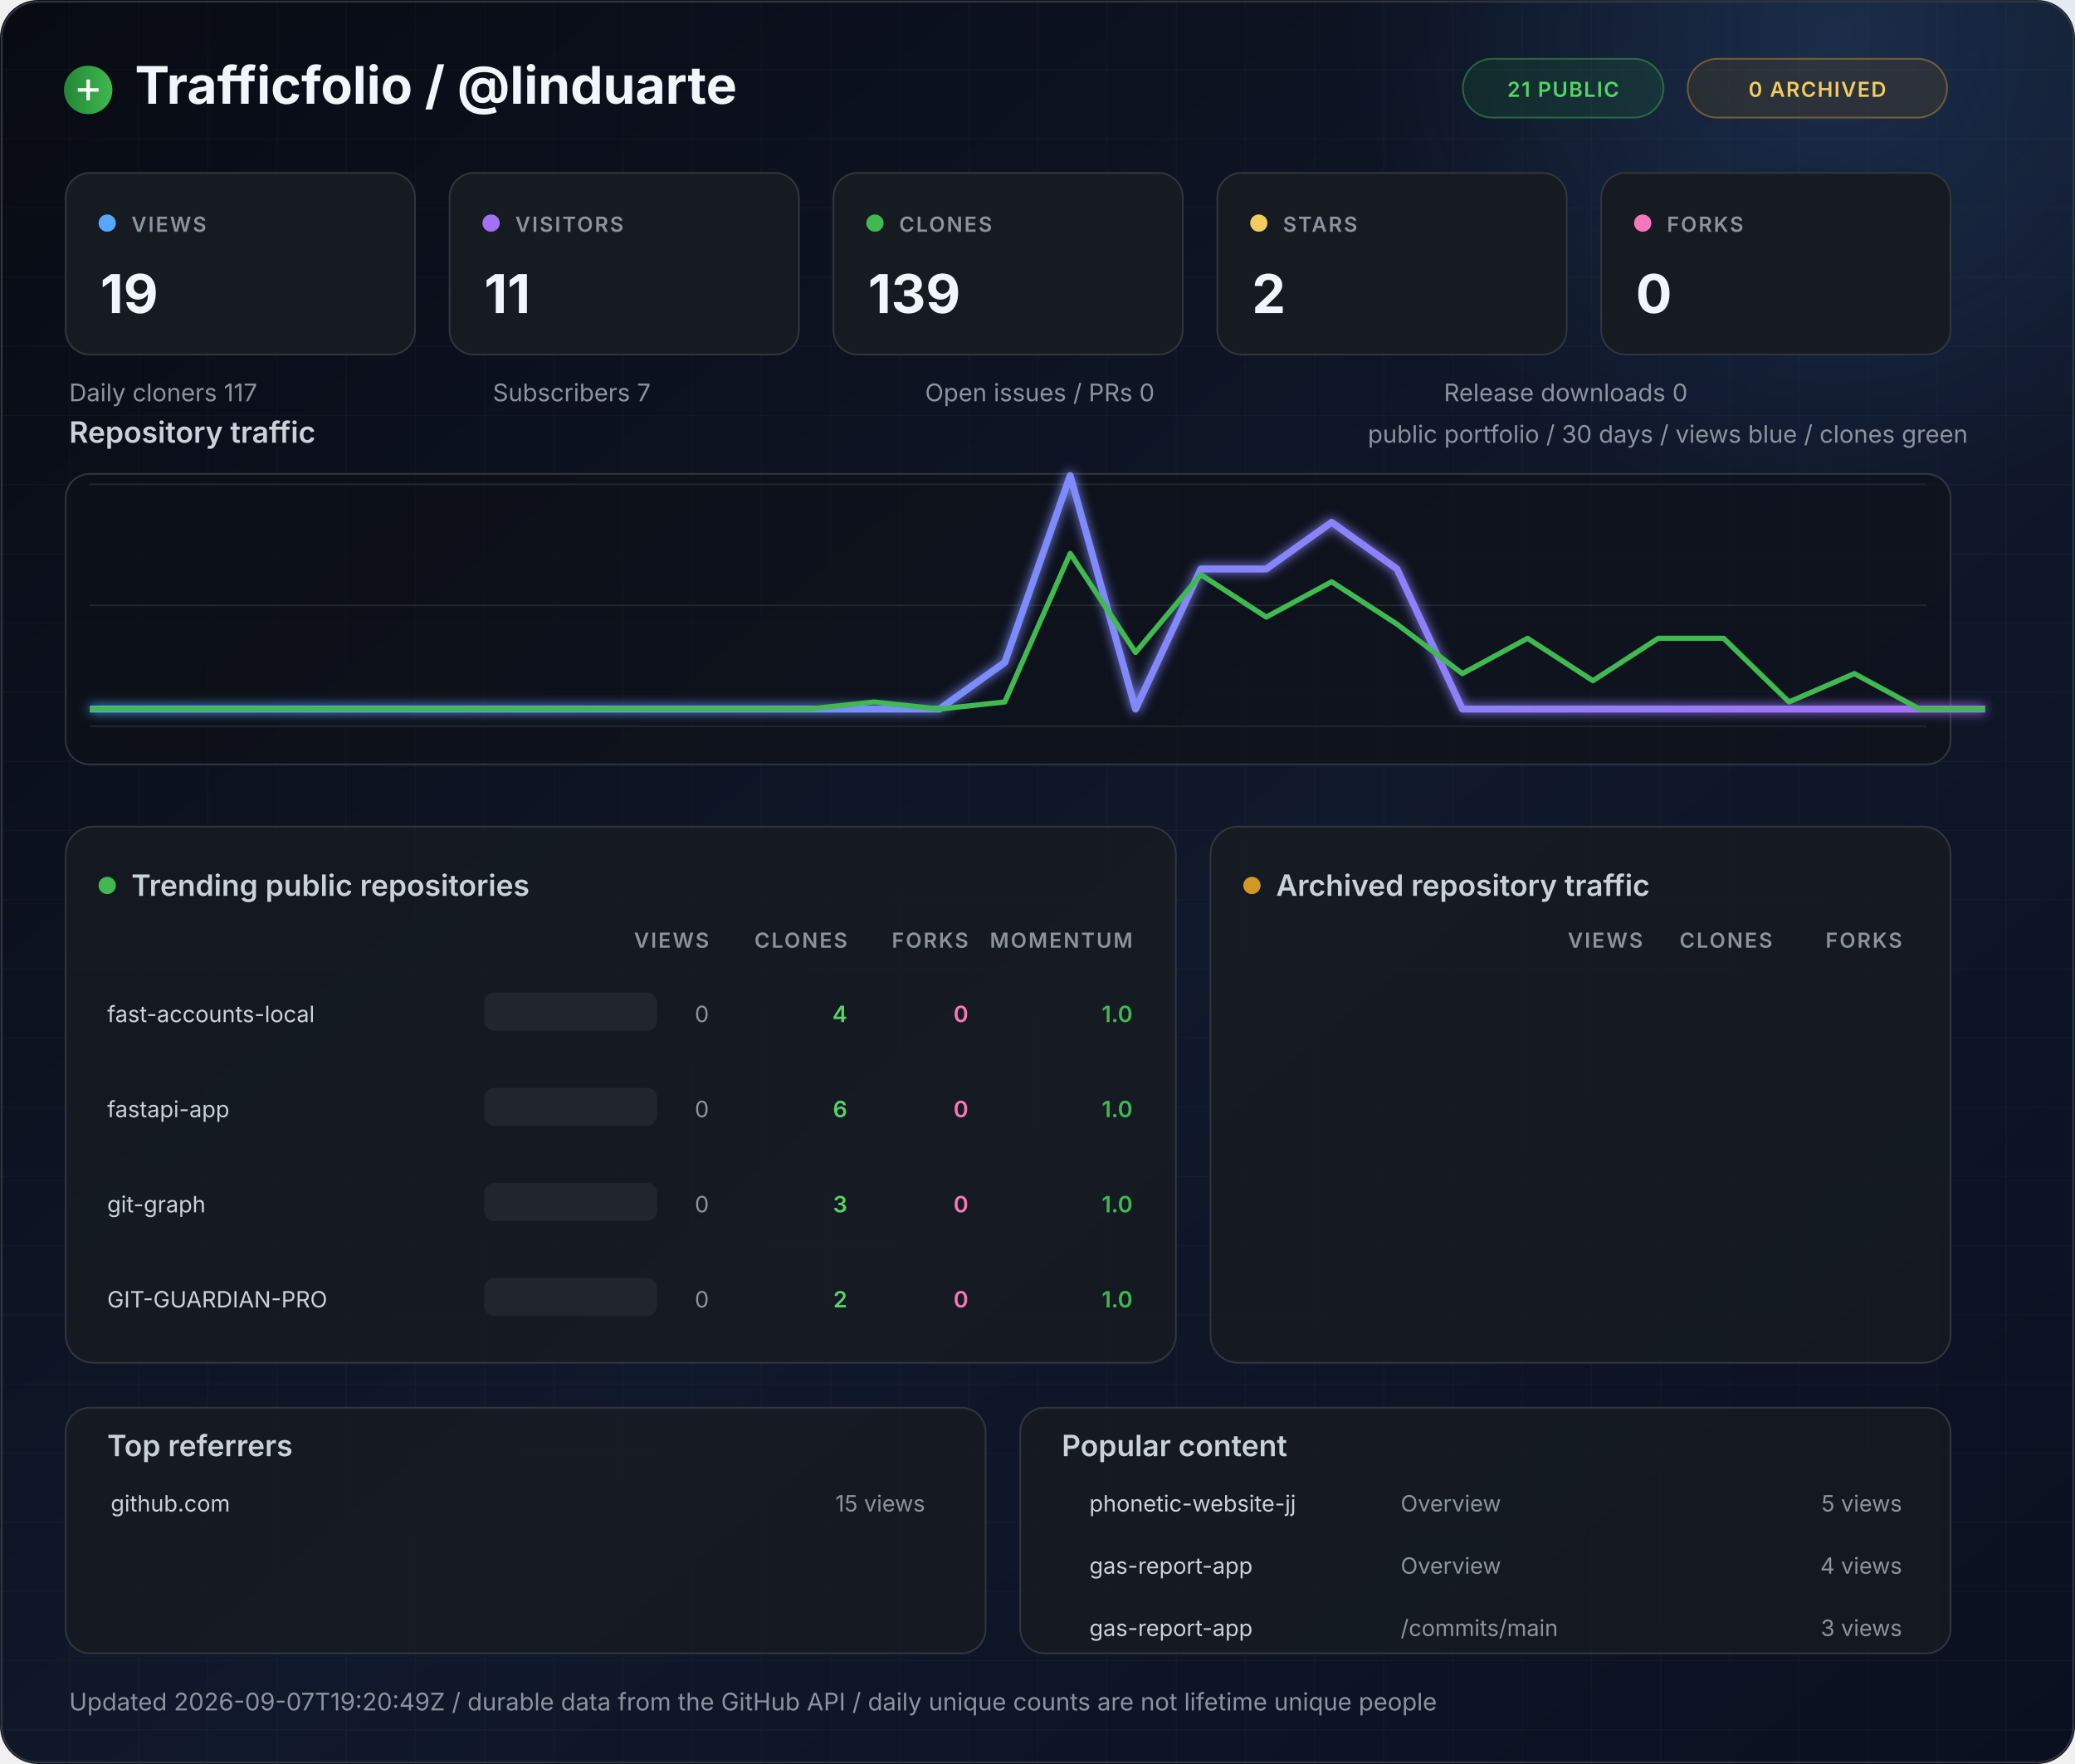
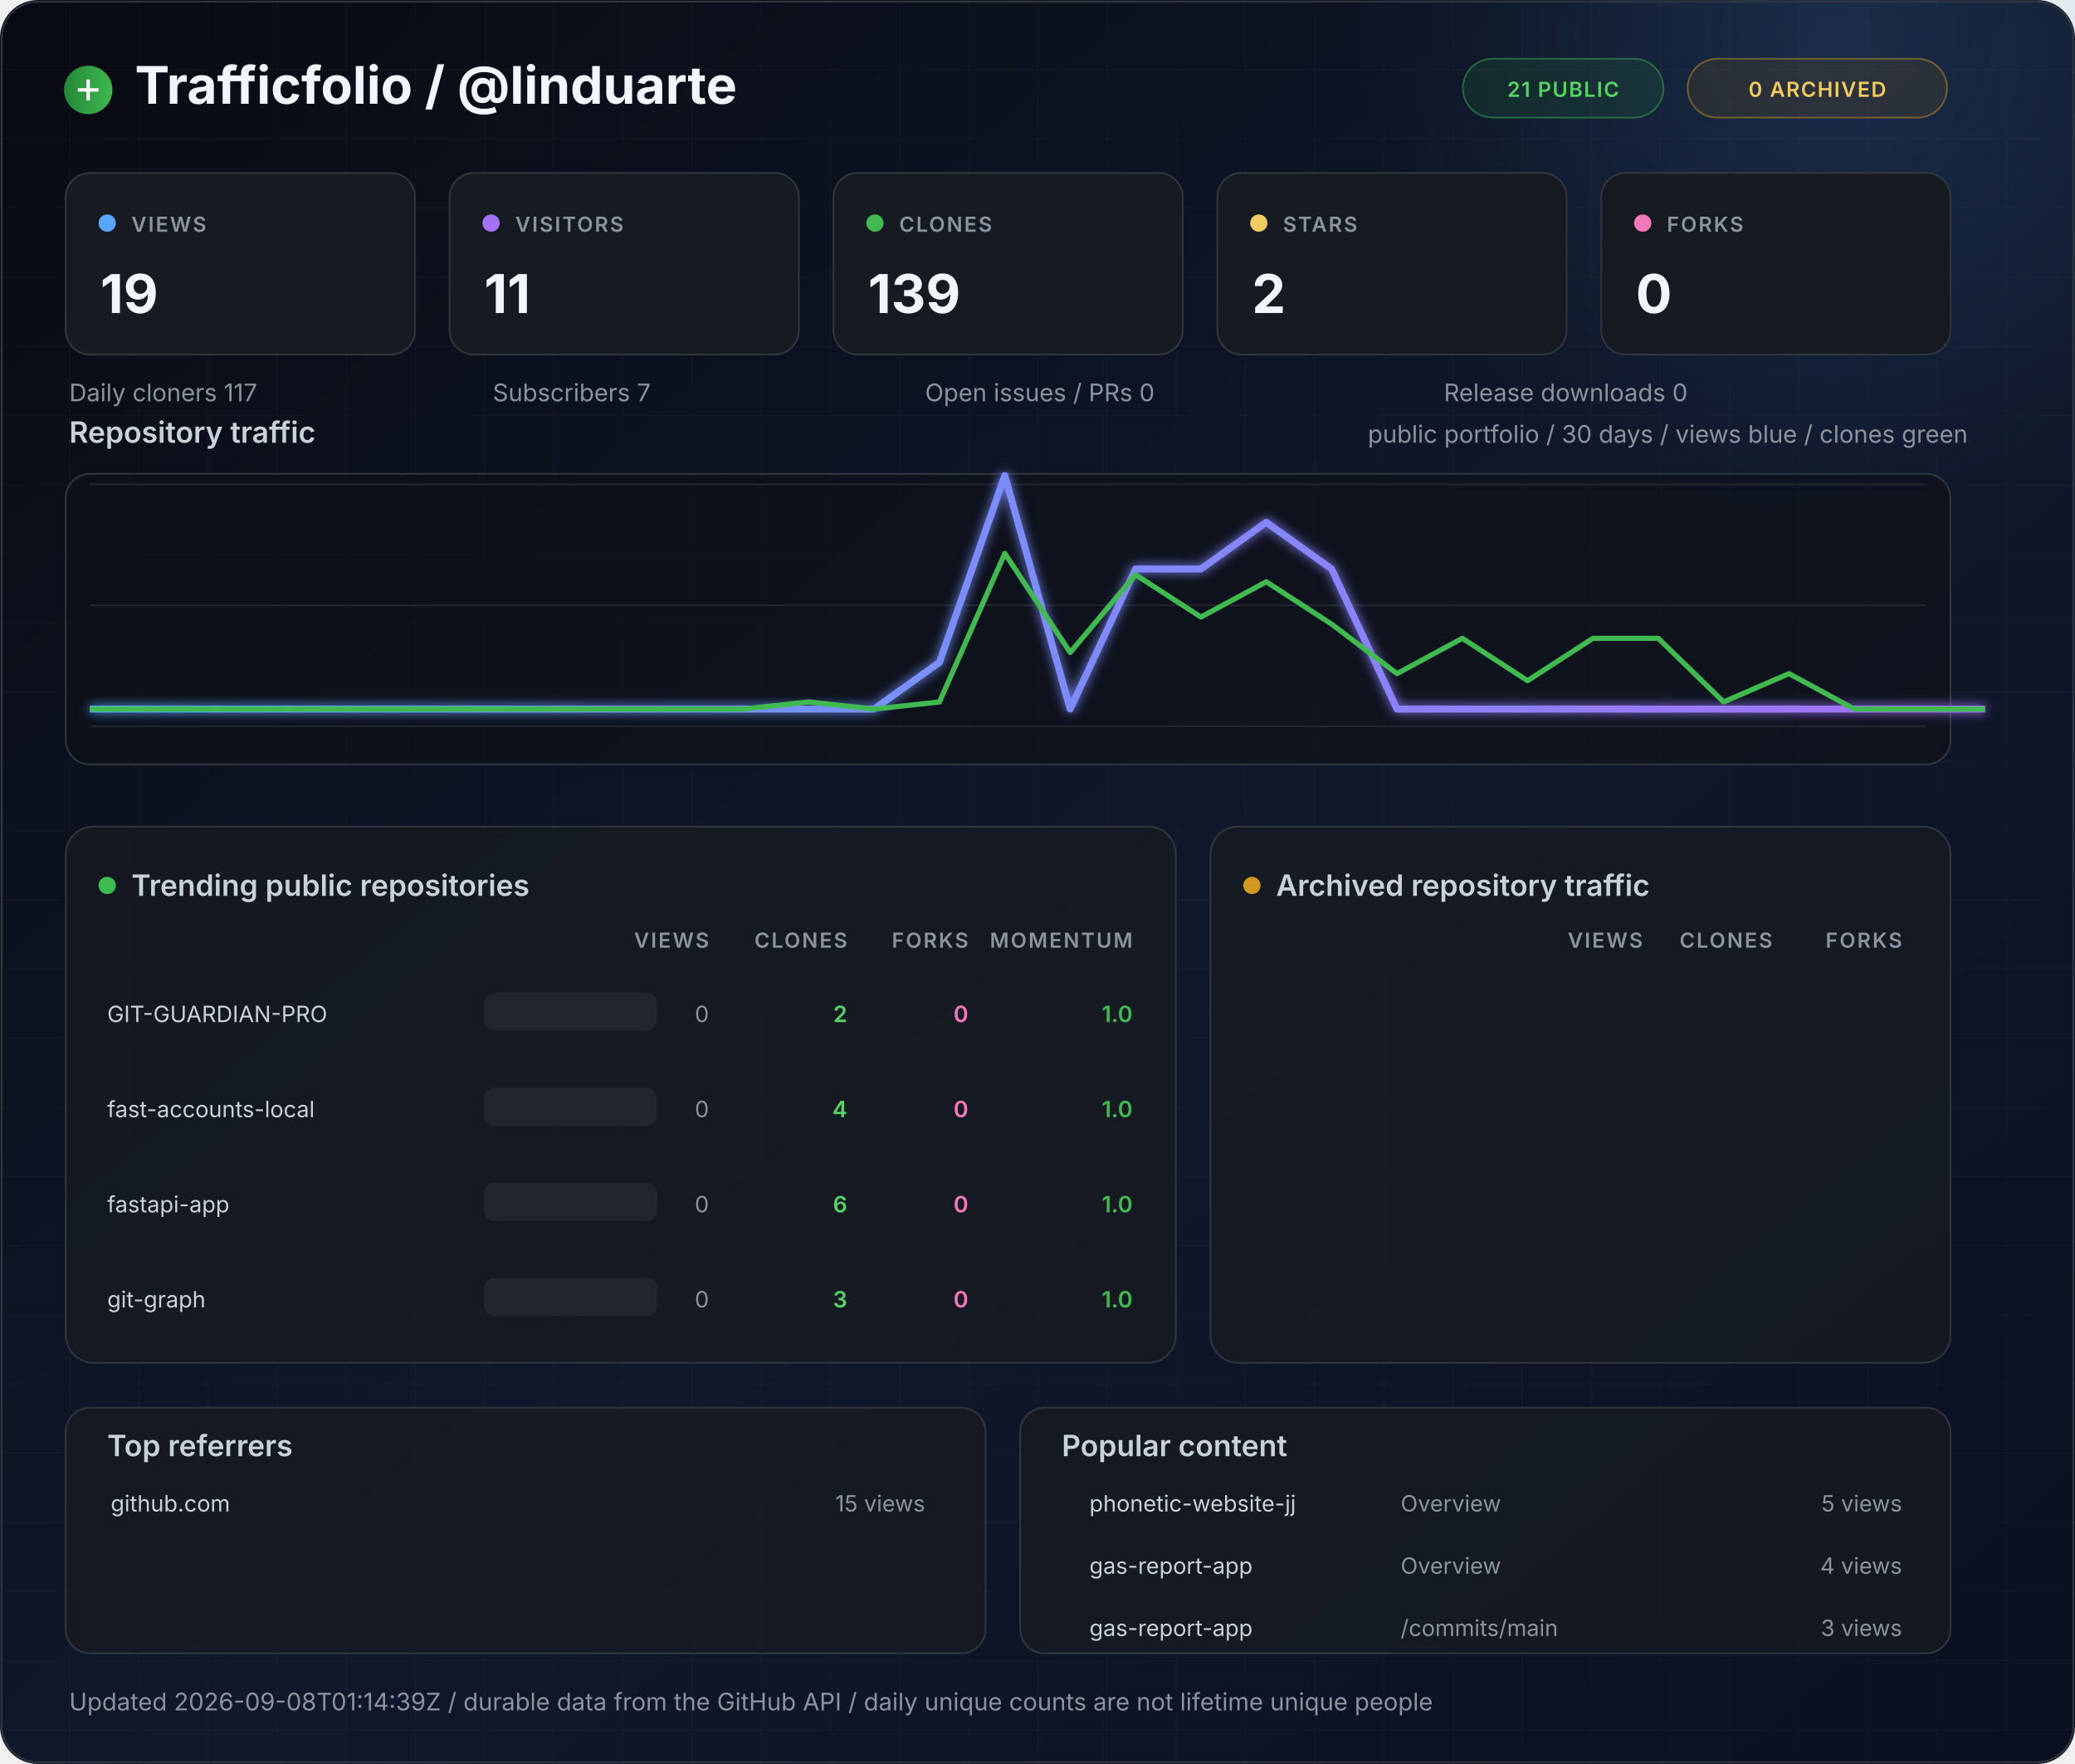
<svg xmlns="http://www.w3.org/2000/svg" width="1200" height="1020" viewBox="0 0 1200 1020" role="img" aria-label="Trafficfolio GitHub analytics dashboard for linduarte">
  <defs>
    <linearGradient id="bg" x1="0" y1="0" x2="1" y2="1">
      <stop stop-color="#080b13" />
      <stop offset=".55" stop-color="#10182b" />
      <stop offset="1" stop-color="#0b1020" />
    </linearGradient>
    <linearGradient id="line" x1="0" y1="0" x2="1" y2="0">
      <stop stop-color="#58a6ff" />
      <stop offset="1" stop-color="#a371f7" />
    </linearGradient>
    <linearGradient id="bar" x1="0" y1="0" x2="1" y2="0">
      <stop stop-color="#238636" />
      <stop offset="1" stop-color="#3fb950" />
    </linearGradient>
    <linearGradient id="archiveBar" x1="0" y1="0" x2="1" y2="0">
      <stop stop-color="#9e6a03" />
      <stop offset="1" stop-color="#f2cc60" />
    </linearGradient>
    <radialGradient id="ambient">
      <stop stop-color="#58a6ff" stop-opacity=".16" />
      <stop offset="1" stop-color="#58a6ff" stop-opacity="0" />
    </radialGradient>
    <pattern id="grid" width="40" height="40" patternUnits="userSpaceOnUse">
      <path d="M40 0H0V40" fill="none" stroke="#ffffff" stroke-opacity=".025" />
    </pattern>
    <filter id="glow">
      <feGaussianBlur stdDeviation="3" result="b" />
      <feMerge>
        <feMergeNode in="b" />
        <feMergeNode in="SourceGraphic" />
      </feMerge>
    </filter>
    <style>
    .title{font:750 30px -apple-system,BlinkMacSystemFont,"Segoe UI",sans-serif;fill:#f0f6fc}
    .subtitle{font:14px -apple-system,BlinkMacSystemFont,"Segoe UI",sans-serif;fill:#8b949e}
    .label{font:600 12px -apple-system,BlinkMacSystemFont,"Segoe UI",sans-serif;fill:#8b949e;letter-spacing:1px}
    .metric{font:700 31px -apple-system,BlinkMacSystemFont,"Segoe UI",sans-serif;fill:#f0f6fc}
    .section{font:600 17px -apple-system,BlinkMacSystemFont,"Segoe UI",sans-serif;fill:#c9d1d9}
    .repo,.value,.trend,.archive,.clone,.fork{font:13px -apple-system,BlinkMacSystemFont,"Segoe UI",sans-serif;fill:#c9d1d9}
    .value{fill:#8b949e} .trend{fill:#3fb950;font-weight:600} .archive{fill:#d29922}
    .clone{fill:#56d364;font-weight:600} .fork{fill:#f778ba;font-weight:600}
    .pill{font:600 12px -apple-system,BlinkMacSystemFont,"Segoe UI",sans-serif;letter-spacing:.7px}
  </style>
  </defs>
  <rect width="1200" height="1020" rx="22" fill="url(#bg)" />
  <rect width="1200" height="1020" rx="22" fill="url(#grid)" />
  <circle cx="1060" cy="20" r="280" fill="url(#ambient)" />
  <rect x="1" y="1" width="1198" height="1018" rx="21" fill="none" stroke="#30363d" />
  <circle cx="51" cy="52" r="14" fill="url(#bar)" />
  <path d="M45 52h12M51 46v12" stroke="#fff" stroke-width="2" />
  <text x="78" y="60" class="title">Trafficfolio / @linduarte</text>
  <rect x="846" y="34" width="116" height="34" rx="17" fill="#238636" fill-opacity=".16" stroke="#3fb950" stroke-opacity=".45" />
  <text x="904" y="56" text-anchor="middle" class="pill" fill="#56d364">21 PUBLIC</text>
  <rect x="976" y="34" width="150" height="34" rx="17" fill="#9e6a03" fill-opacity=".14" stroke="#d29922" stroke-opacity=".45" />
  <text x="1051" y="56" text-anchor="middle" class="pill" fill="#f2cc60">0 ARCHIVED</text>
  <rect x="38" y="100" width="202" height="105" rx="14" fill="#161b22" stroke="#30363d" />
  <circle cx="62" cy="129" r="5" fill="#58a6ff" />
  <text x="76" y="134" class="label">VIEWS</text>
  <text x="58" y="181" class="metric">19</text>
  <rect x="260" y="100" width="202" height="105" rx="14" fill="#161b22" stroke="#30363d" />
  <circle cx="284" cy="129" r="5" fill="#a371f7" />
  <text x="298" y="134" class="label">VISITORS</text>
  <text x="280" y="181" class="metric">11</text>
  <rect x="482" y="100" width="202" height="105" rx="14" fill="#161b22" stroke="#30363d" />
  <circle cx="506" cy="129" r="5" fill="#3fb950" />
  <text x="520" y="134" class="label">CLONES</text>
  <text x="502" y="181" class="metric">139</text>
  <rect x="704" y="100" width="202" height="105" rx="14" fill="#161b22" stroke="#30363d" />
  <circle cx="728" cy="129" r="5" fill="#f2cc60" />
  <text x="742" y="134" class="label">STARS</text>
  <text x="724" y="181" class="metric">2</text>
  <rect x="926" y="100" width="202" height="105" rx="14" fill="#161b22" stroke="#30363d" />
  <circle cx="950" cy="129" r="5" fill="#f778ba" />
  <text x="964" y="134" class="label">FORKS</text>
  <text x="946" y="181" class="metric">0</text>
  <text x="40" y="232" class="subtitle">Daily cloners 117</text>
  <text x="285" y="232" class="subtitle">Subscribers 7</text>
  <text x="535" y="232" class="subtitle">Open issues / PRs 0</text>
  <text x="835" y="232" class="subtitle">Release downloads 0</text>
  <text x="40" y="256" class="section">Repository traffic</text>
  <text x="1138" y="256" text-anchor="end" class="subtitle">public portfolio / 30 days / views blue / clones green</text>
  <rect x="38" y="274" width="1090" height="168" rx="14" fill="#0d1117" fill-opacity=".62" stroke="#30363d" />
  <line x1="52" y1="420" x2="1114" y2="420" stroke="#21262d" />
  <line x1="52" y1="350" x2="1114" y2="350" stroke="#21262d" />
  <line x1="52" y1="280" x2="1114" y2="280" stroke="#21262d" />
-   <polyline points="52.0,410.0 89.8,410.0 127.6,410.0 165.4,410.0 203.2,410.0 241.0,410.0 278.8,410.0 316.6,410.0 354.3,410.0 392.1,410.0 429.9,410.0 467.7,410.0 505.5,410.0 543.3,410.0 581.1,383.0 618.9,275.0 656.7,410.0 694.5,329.0 732.3,329.0 770.1,302.0 807.9,329.0 845.7,410.0 883.4,410.0 921.2,410.0 959.0,410.0 996.8,410.0 1034.6,410.0 1072.4,410.0 1110.2,410.0 1148.0,410.0" fill="none" stroke="url(#line)" stroke-width="4" stroke-linejoin="round" filter="url(#glow)" />
-   <polyline points="52.0,410.0 89.8,410.0 127.6,410.0 165.4,410.0 203.2,410.0 241.0,410.0 278.8,410.0 316.6,410.0 354.3,410.0 392.1,410.0 429.9,410.0 467.7,410.0 505.5,405.9 543.3,410.0 581.1,405.9 618.9,320.0 656.7,377.3 694.5,332.3 732.3,356.8 770.1,336.4 807.9,360.9 845.7,389.5 883.4,369.1 921.2,393.6 959.0,369.1 996.8,369.1 1034.6,405.9 1072.4,389.5 1110.2,410.0 1148.0,410.0" fill="none" stroke="#3fb950" stroke-width="3" stroke-linejoin="round" />
+   <polyline points="52.0,410.0 89.8,410.0 127.6,410.0 165.4,410.0 203.2,410.0 241.0,410.0 278.8,410.0 316.6,410.0 354.3,410.0 392.1,410.0 429.9,410.0 467.7,410.0 505.5,410.0 543.3,383.0 581.1,275.0 618.9,410.0 656.7,329.0 694.5,329.0 732.3,302.0 770.1,329.0 807.9,410.0 845.7,410.0 883.4,410.0 921.2,410.0 959.0,410.0 996.8,410.0 1034.6,410.0 1072.4,410.0 1110.2,410.0 1148.0,410.0" fill="none" stroke="url(#line)" stroke-width="4" stroke-linejoin="round" filter="url(#glow)" />
+   <polyline points="52.0,410.0 89.8,410.0 127.6,410.0 165.4,410.0 203.2,410.0 241.0,410.0 278.8,410.0 316.6,410.0 354.3,410.0 392.1,410.0 429.9,410.0 467.7,405.9 505.5,410.0 543.3,405.9 581.1,320.0 618.9,377.3 656.7,332.3 694.5,356.8 732.3,336.4 770.1,360.9 807.9,389.5 845.7,369.1 883.4,393.6 921.2,369.1 959.0,369.1 996.8,405.9 1034.6,389.5 1072.4,410.0 1110.2,410.0 1148.0,410.0" fill="none" stroke="#3fb950" stroke-width="3" stroke-linejoin="round" />
  <rect x="38" y="478" width="642" height="310" rx="16" fill="#161b22" fill-opacity=".82" stroke="#30363d" />
  <circle cx="62" cy="512" r="5" fill="#3fb950" />
  <text x="76" y="518" class="section">Trending public repositories</text>
  <text x="410" y="548" text-anchor="end" class="label">VIEWS</text>
  <text x="490" y="548" text-anchor="end" class="label">CLONES</text>
  <text x="560" y="548" text-anchor="end" class="label">FORKS</text>
  <text x="655" y="548" text-anchor="end" class="label">MOMENTUM</text>
-   <text x="62" y="591" class="repo">fast-accounts-local</text>
+   <text x="62" y="591" class="repo">GIT-GUARDIAN-PRO</text>
  <rect x="280" y="574" width="100" height="22" rx="6" fill="#21262d" />
  <rect x="280" y="574" width="0" height="22" rx="6" fill="url(#bar)" />
  <text x="410" y="591" text-anchor="end" class="value">0</text>
-   <text x="490" y="591" text-anchor="end" class="clone">4</text>
+   <text x="490" y="591" text-anchor="end" class="clone">2</text>
  <text x="560" y="591" text-anchor="end" class="fork">0</text>
  <text x="655" y="591" text-anchor="end" class="trend">1.0</text>
-   <text x="62" y="646" class="repo">fastapi-app</text>
+   <text x="62" y="646" class="repo">fast-accounts-local</text>
  <rect x="280" y="629" width="100" height="22" rx="6" fill="#21262d" />
  <rect x="280" y="629" width="0" height="22" rx="6" fill="url(#bar)" />
  <text x="410" y="646" text-anchor="end" class="value">0</text>
-   <text x="490" y="646" text-anchor="end" class="clone">6</text>
+   <text x="490" y="646" text-anchor="end" class="clone">4</text>
  <text x="560" y="646" text-anchor="end" class="fork">0</text>
  <text x="655" y="646" text-anchor="end" class="trend">1.0</text>
-   <text x="62" y="701" class="repo">git-graph</text>
+   <text x="62" y="701" class="repo">fastapi-app</text>
  <rect x="280" y="684" width="100" height="22" rx="6" fill="#21262d" />
  <rect x="280" y="684" width="0" height="22" rx="6" fill="url(#bar)" />
  <text x="410" y="701" text-anchor="end" class="value">0</text>
-   <text x="490" y="701" text-anchor="end" class="clone">3</text>
+   <text x="490" y="701" text-anchor="end" class="clone">6</text>
  <text x="560" y="701" text-anchor="end" class="fork">0</text>
  <text x="655" y="701" text-anchor="end" class="trend">1.0</text>
-   <text x="62" y="756" class="repo">GIT-GUARDIAN-PRO</text>
+   <text x="62" y="756" class="repo">git-graph</text>
  <rect x="280" y="739" width="100" height="22" rx="6" fill="#21262d" />
  <rect x="280" y="739" width="0" height="22" rx="6" fill="url(#bar)" />
  <text x="410" y="756" text-anchor="end" class="value">0</text>
-   <text x="490" y="756" text-anchor="end" class="clone">2</text>
+   <text x="490" y="756" text-anchor="end" class="clone">3</text>
  <text x="560" y="756" text-anchor="end" class="fork">0</text>
  <text x="655" y="756" text-anchor="end" class="trend">1.0</text>
  <rect x="700" y="478" width="428" height="310" rx="16" fill="#161b22" fill-opacity=".82" stroke="#30363d" />
  <circle cx="724" cy="512" r="5" fill="#d29922" />
  <text x="738" y="518" class="section">Archived repository traffic</text>
  <text x="950" y="548" text-anchor="end" class="label">VIEWS</text>
  <text x="1025" y="548" text-anchor="end" class="label">CLONES</text>
  <text x="1100" y="548" text-anchor="end" class="label">FORKS</text>
  <rect x="38" y="814" width="532" height="142" rx="14" fill="#161b22" fill-opacity=".82" stroke="#30363d" />
  <text x="62" y="842" class="section">Top referrers</text>
  <text x="64" y="874" class="repo">github.com</text>
  <text x="535" y="874" text-anchor="end" class="value">15 views</text>
  <rect x="590" y="814" width="538" height="142" rx="14" fill="#161b22" fill-opacity=".82" stroke="#30363d" />
  <text x="614" y="842" class="section">Popular content</text>
  <text x="630" y="874" class="repo">phonetic-website-jj</text>
  <text x="810" y="874" class="value">Overview</text>
  <text x="1100" y="874" text-anchor="end" class="value">5 views</text>
  <text x="630" y="910" class="repo">gas-report-app</text>
  <text x="810" y="910" class="value">Overview</text>
  <text x="1100" y="910" text-anchor="end" class="value">4 views</text>
  <text x="630" y="946" class="repo">gas-report-app</text>
  <text x="810" y="946" class="value">/commits/main</text>
  <text x="1100" y="946" text-anchor="end" class="value">3 views</text>
-   <text x="40" y="989" class="subtitle">Updated 2026-09-07T19:20:49Z / durable data from the GitHub API / daily unique counts are not lifetime unique people</text>
+   <text x="40" y="989" class="subtitle">Updated 2026-09-08T01:14:39Z / durable data from the GitHub API / daily unique counts are not lifetime unique people</text>
</svg>
